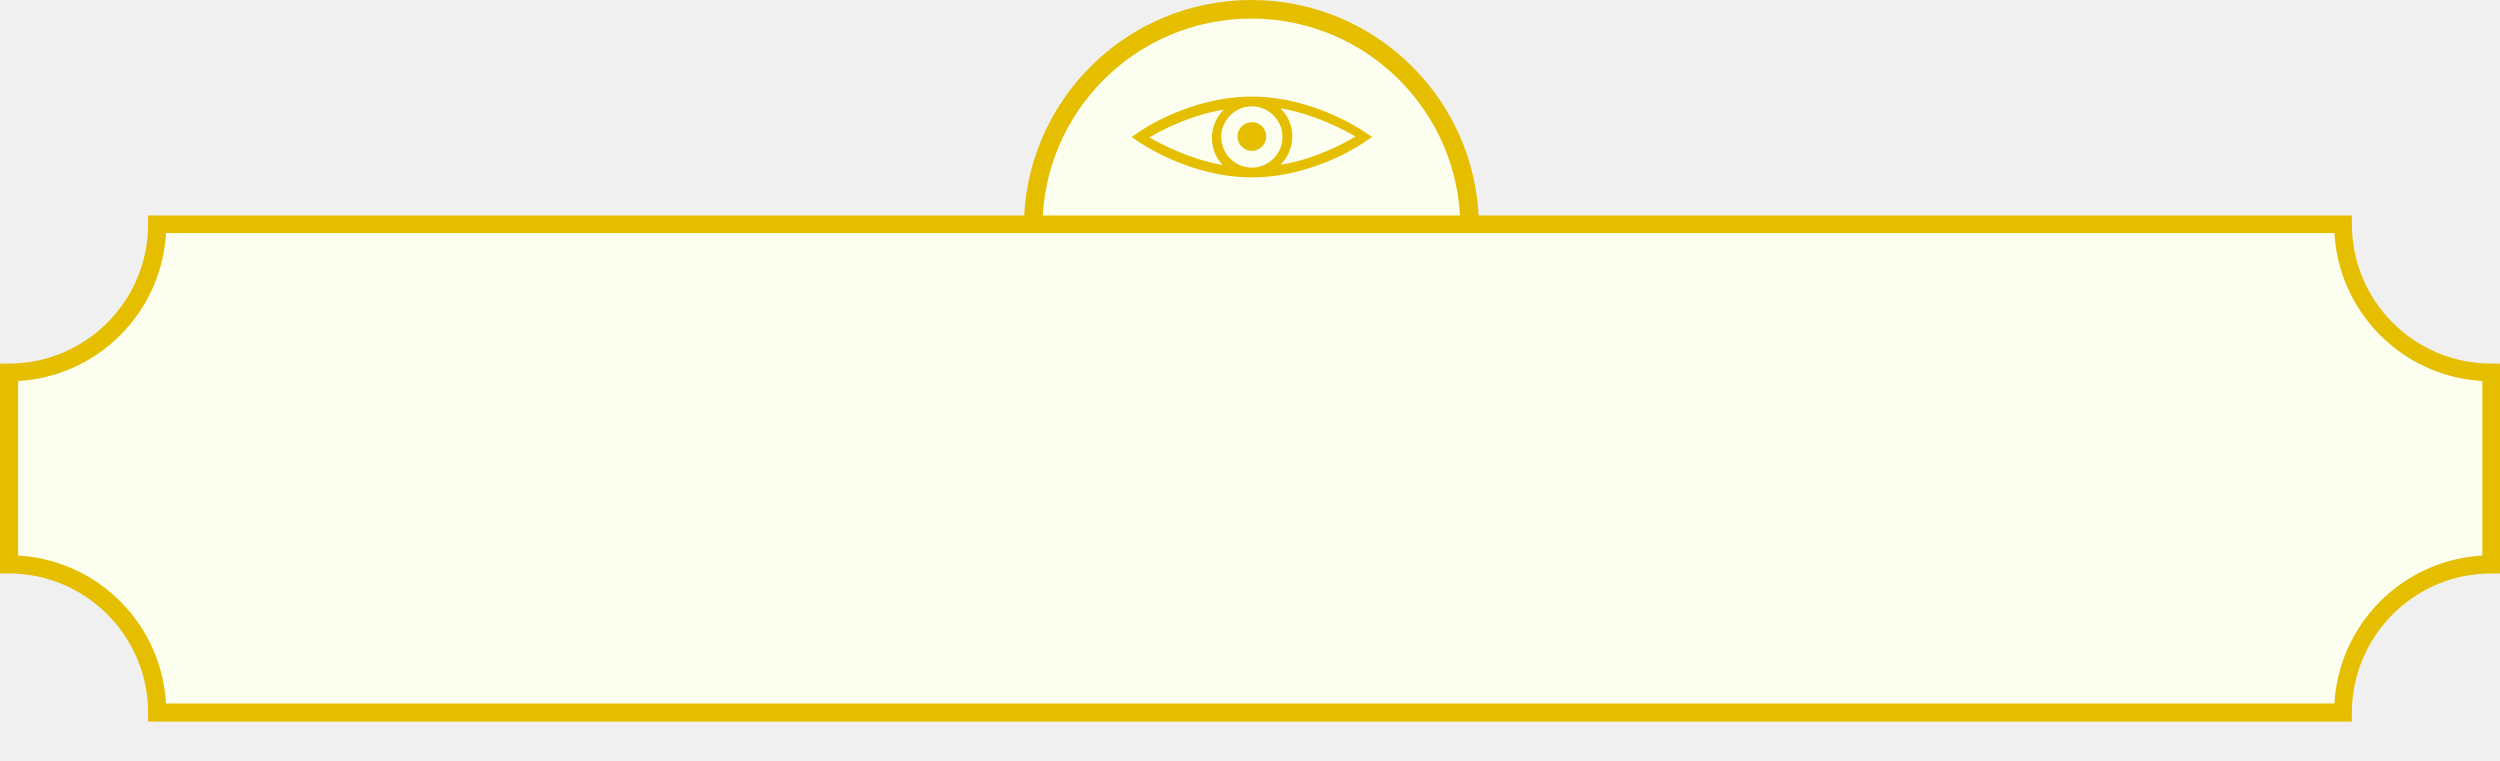
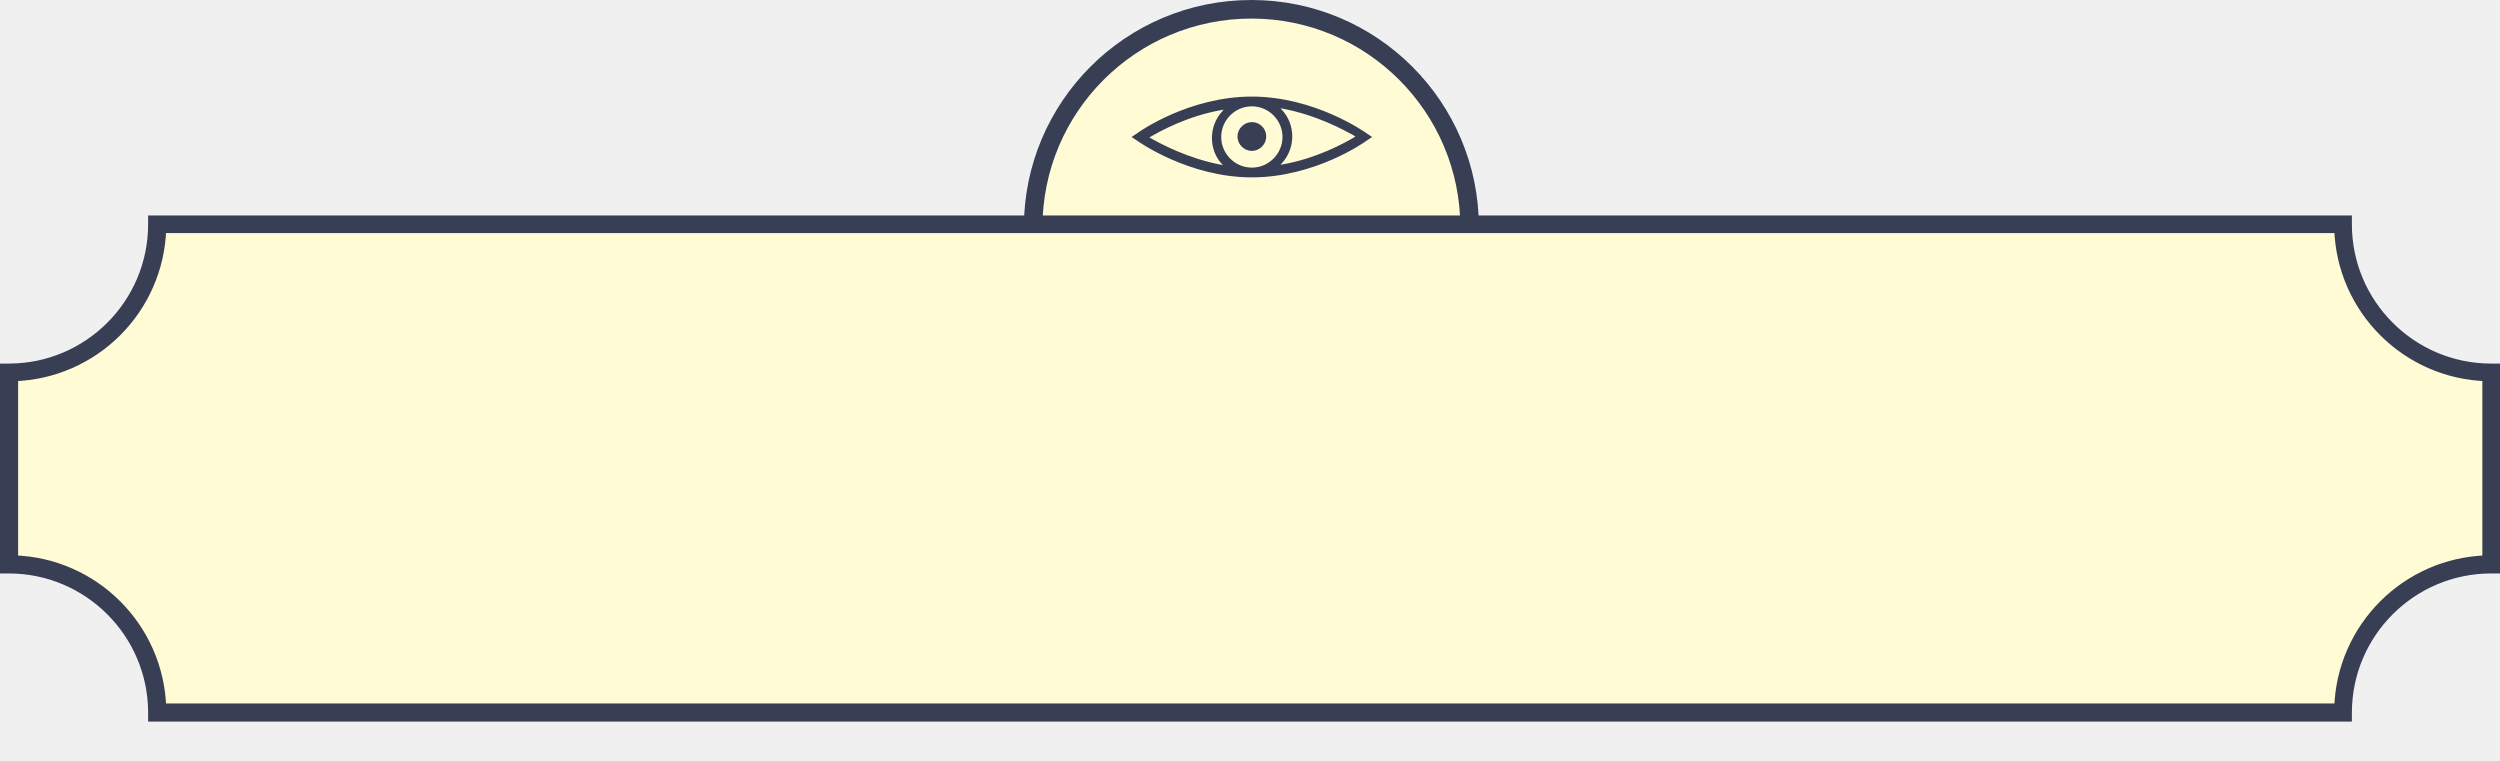
- <svg xmlns="http://www.w3.org/2000/svg" version="1.1" x="0px" y="0px" viewBox="0 0 538.4 163.7" style="enable-background:new 0 0 538.4 163.7;" xml:space="preserve">
+ <svg xmlns="http://www.w3.org/2000/svg" version="1.1" id="Layer_1" x="0px" y="0px" viewBox="0 0 538.4 163.7" style="enable-background:new 0 0 538.4 163.7;" xml:space="preserve">
  <style type="text/css">
	.st0{display:none;}
- 	.st1{display:inline;fill:#DBD8C8;}
- 	.st2{display:inline;}
- 	.st3{clip-path:url(#SVGID_2_);}
- 	.st4{display:inline;opacity:0.4;}
- 	.st5{fill:#F2EEDF;}
- 	.st6{fill:#C89531;}
- 	.st7{display:inline;opacity:0.9;}
- 	.st8{fill:#231F20;}
- 	.st9{fill:none;stroke:#C89531;stroke-miterlimit:10;}
- 	.st10{fill:#010101;}
- 	.st11{fill:#FCFFF0;stroke:#E5BE00;stroke-width:4;stroke-miterlimit:10;}
- 	.st12{fill:#FCFFF0;}
- 	.st13{fill:#E5BE00;stroke:#E5BE00;stroke-width:2;stroke-miterlimit:10;}
- 	.st14{fill:#E5BE00;stroke:#E5BE00;stroke-miterlimit:10;}
- 	.st15{opacity:0.2;}
- 	.st16{fill:#FFFFFF;}
+ 	.st1{fill:#FFFBD4;stroke:#383E54;stroke-width:4;stroke-miterlimit:10;}
+ 	.st2{fill:#FFFBD4;}
+ 	.st3{fill:#383E54;stroke:#383E54;stroke-width:2;stroke-miterlimit:10;}
+ 	.st4{fill:#383E54;stroke:#383E54;stroke-miterlimit:10;}
</style>
-   <g id="Layer_2" class="st0">
+   <g id="Layer_2_1_" class="st0">
</g>
-   <g id="Layer_1">
+   <g id="Layer_1_1_">
    <g>
-       <circle class="st11" cx="269.5" cy="49" r="47" />
-       <path class="st12" d="M33.3,48h470.4c0,18.1,14.6,31.7,32.7,31.7v40.1c-18.1,0-32.7,14.6-32.7,32.7l-469.3,1    c0-18.1-14.9-32.7-33-32.7V80.7C19.5,80.7,33.3,66.1,33.3,48z" />
+       <circle class="st1" cx="269.5" cy="49" r="47" />
+       <path class="st2" d="M33.3,48h470.4c0,18.1,14.6,31.7,32.7,31.7v40.1c-18.1,0-32.7,14.6-32.7,32.7l-469.3,1    c0-18.1-14.9-32.7-33-32.7V80.7C19.5,80.7,33.3,66.1,33.3,48z" />
      <g>
        <g>
          <g>
            <g>
-               <path class="st13" d="M505.5,154.4H32.9v-0.9c0-17.1-13.9-31-31-31H1V79.3h0.9c17.1,0,31-13.9,31-31v-0.9h472.6v0.9        c0,17.1,13.9,31,31,31h0.9v43.2h-0.9c-17.1,0-31,13.9-31,31V154.4z M34.8,152.5h468.9c0.5-17.4,14.5-31.4,31.9-31.9V81.1        c-17.4-0.5-31.4-14.5-31.9-31.9H34.8C34.3,66.6,20.3,80.6,2.9,81.1v39.5C20.3,121.1,34.3,135.1,34.8,152.5z" />
+               <path class="st3" d="M505.5,154.4H32.9v-0.9c0-17.1-13.9-31-31-31H1V79.3h0.9c17.1,0,31-13.9,31-31v-0.9h472.6v0.9        c0,17.1,13.9,31,31,31h0.9v43.2h-0.9c-17.1,0-31,13.9-31,31V154.4z M34.8,152.5h468.9c0.5-17.4,14.5-31.4,31.9-31.9V81.1        c-17.4-0.5-31.4-14.5-31.9-31.9H34.8C34.3,66.6,20.3,80.6,2.9,81.1v39.5C20.3,121.1,34.3,135.1,34.8,152.5z" />
            </g>
          </g>
        </g>
      </g>
      <g>
-         <path class="st14" d="M294,29.1c-0.4-0.3-11.1-7.8-24.4-7.8s-23.9,7.4-24.4,7.8l-0.6,0.4l0.6,0.4c0.4,0.3,11.1,7.8,24.4,7.8     s23.9-7.4,24.4-7.8l0.6-0.4L294,29.1z M263,36c-7.4-1.4-13.3-4.6-15.6-5.9l-0.9-0.5l0.9-0.5c2.2-1.3,8.2-4.6,15.6-5.9l1.8-0.3     l-1.2,1.4c-1.4,1.5-2.1,3.5-2.1,5.4c0,2,0.7,3.9,2.1,5.4l1.2,1.4L263,36z M262.5,29.5c0-3.9,3.2-7.1,7.1-7.1s7.1,3.2,7.1,7.1     c0,3.9-3.2,7.1-7.1,7.1S262.5,33.4,262.5,29.5z M291.9,30c-2.2,1.3-8.2,4.6-15.6,5.9l-1.8,0.3l1.2-1.4c1.4-1.5,2.1-3.5,2.1-5.4     c0-2-0.7-3.9-2.1-5.4l-1.2-1.4l1.8,0.3c7.4,1.4,13.3,4.6,15.6,5.9l0.9,0.5L291.9,30z" />
-         <path class="st14" d="M269.6,26.8c-1.4,0-2.6,1.2-2.6,2.6s1.2,2.6,2.6,2.6c1.4,0,2.6-1.2,2.6-2.6S271.1,26.8,269.6,26.8z" />
+         <path class="st4" d="M294,29.1c-0.4-0.3-11.1-7.8-24.4-7.8s-23.9,7.4-24.4,7.8l-0.6,0.4l0.6,0.4c0.4,0.3,11.1,7.8,24.4,7.8     s23.9-7.4,24.4-7.8l0.6-0.4L294,29.1z M263,36c-7.4-1.4-13.3-4.6-15.6-5.9l-0.9-0.5l0.9-0.5c2.2-1.3,8.2-4.6,15.6-5.9l1.8-0.3     l-1.2,1.4c-1.4,1.5-2.1,3.5-2.1,5.4c0,2,0.7,3.9,2.1,5.4l1.2,1.4L263,36z M262.5,29.5c0-3.9,3.2-7.1,7.1-7.1s7.1,3.2,7.1,7.1     s-3.2,7.1-7.1,7.1S262.5,33.4,262.5,29.5z M291.9,30c-2.2,1.3-8.2,4.6-15.6,5.9l-1.8,0.3l1.2-1.4c1.4-1.5,2.1-3.5,2.1-5.4     c0-2-0.7-3.9-2.1-5.4l-1.2-1.4l1.8,0.3c7.4,1.4,13.3,4.6,15.6,5.9l0.9,0.5L291.9,30z" />
+         <path class="st4" d="M269.6,26.8c-1.4,0-2.6,1.2-2.6,2.6s1.2,2.6,2.6,2.6s2.6-1.2,2.6-2.6S271.1,26.8,269.6,26.8z" />
      </g>
    </g>
  </g>
</svg>
